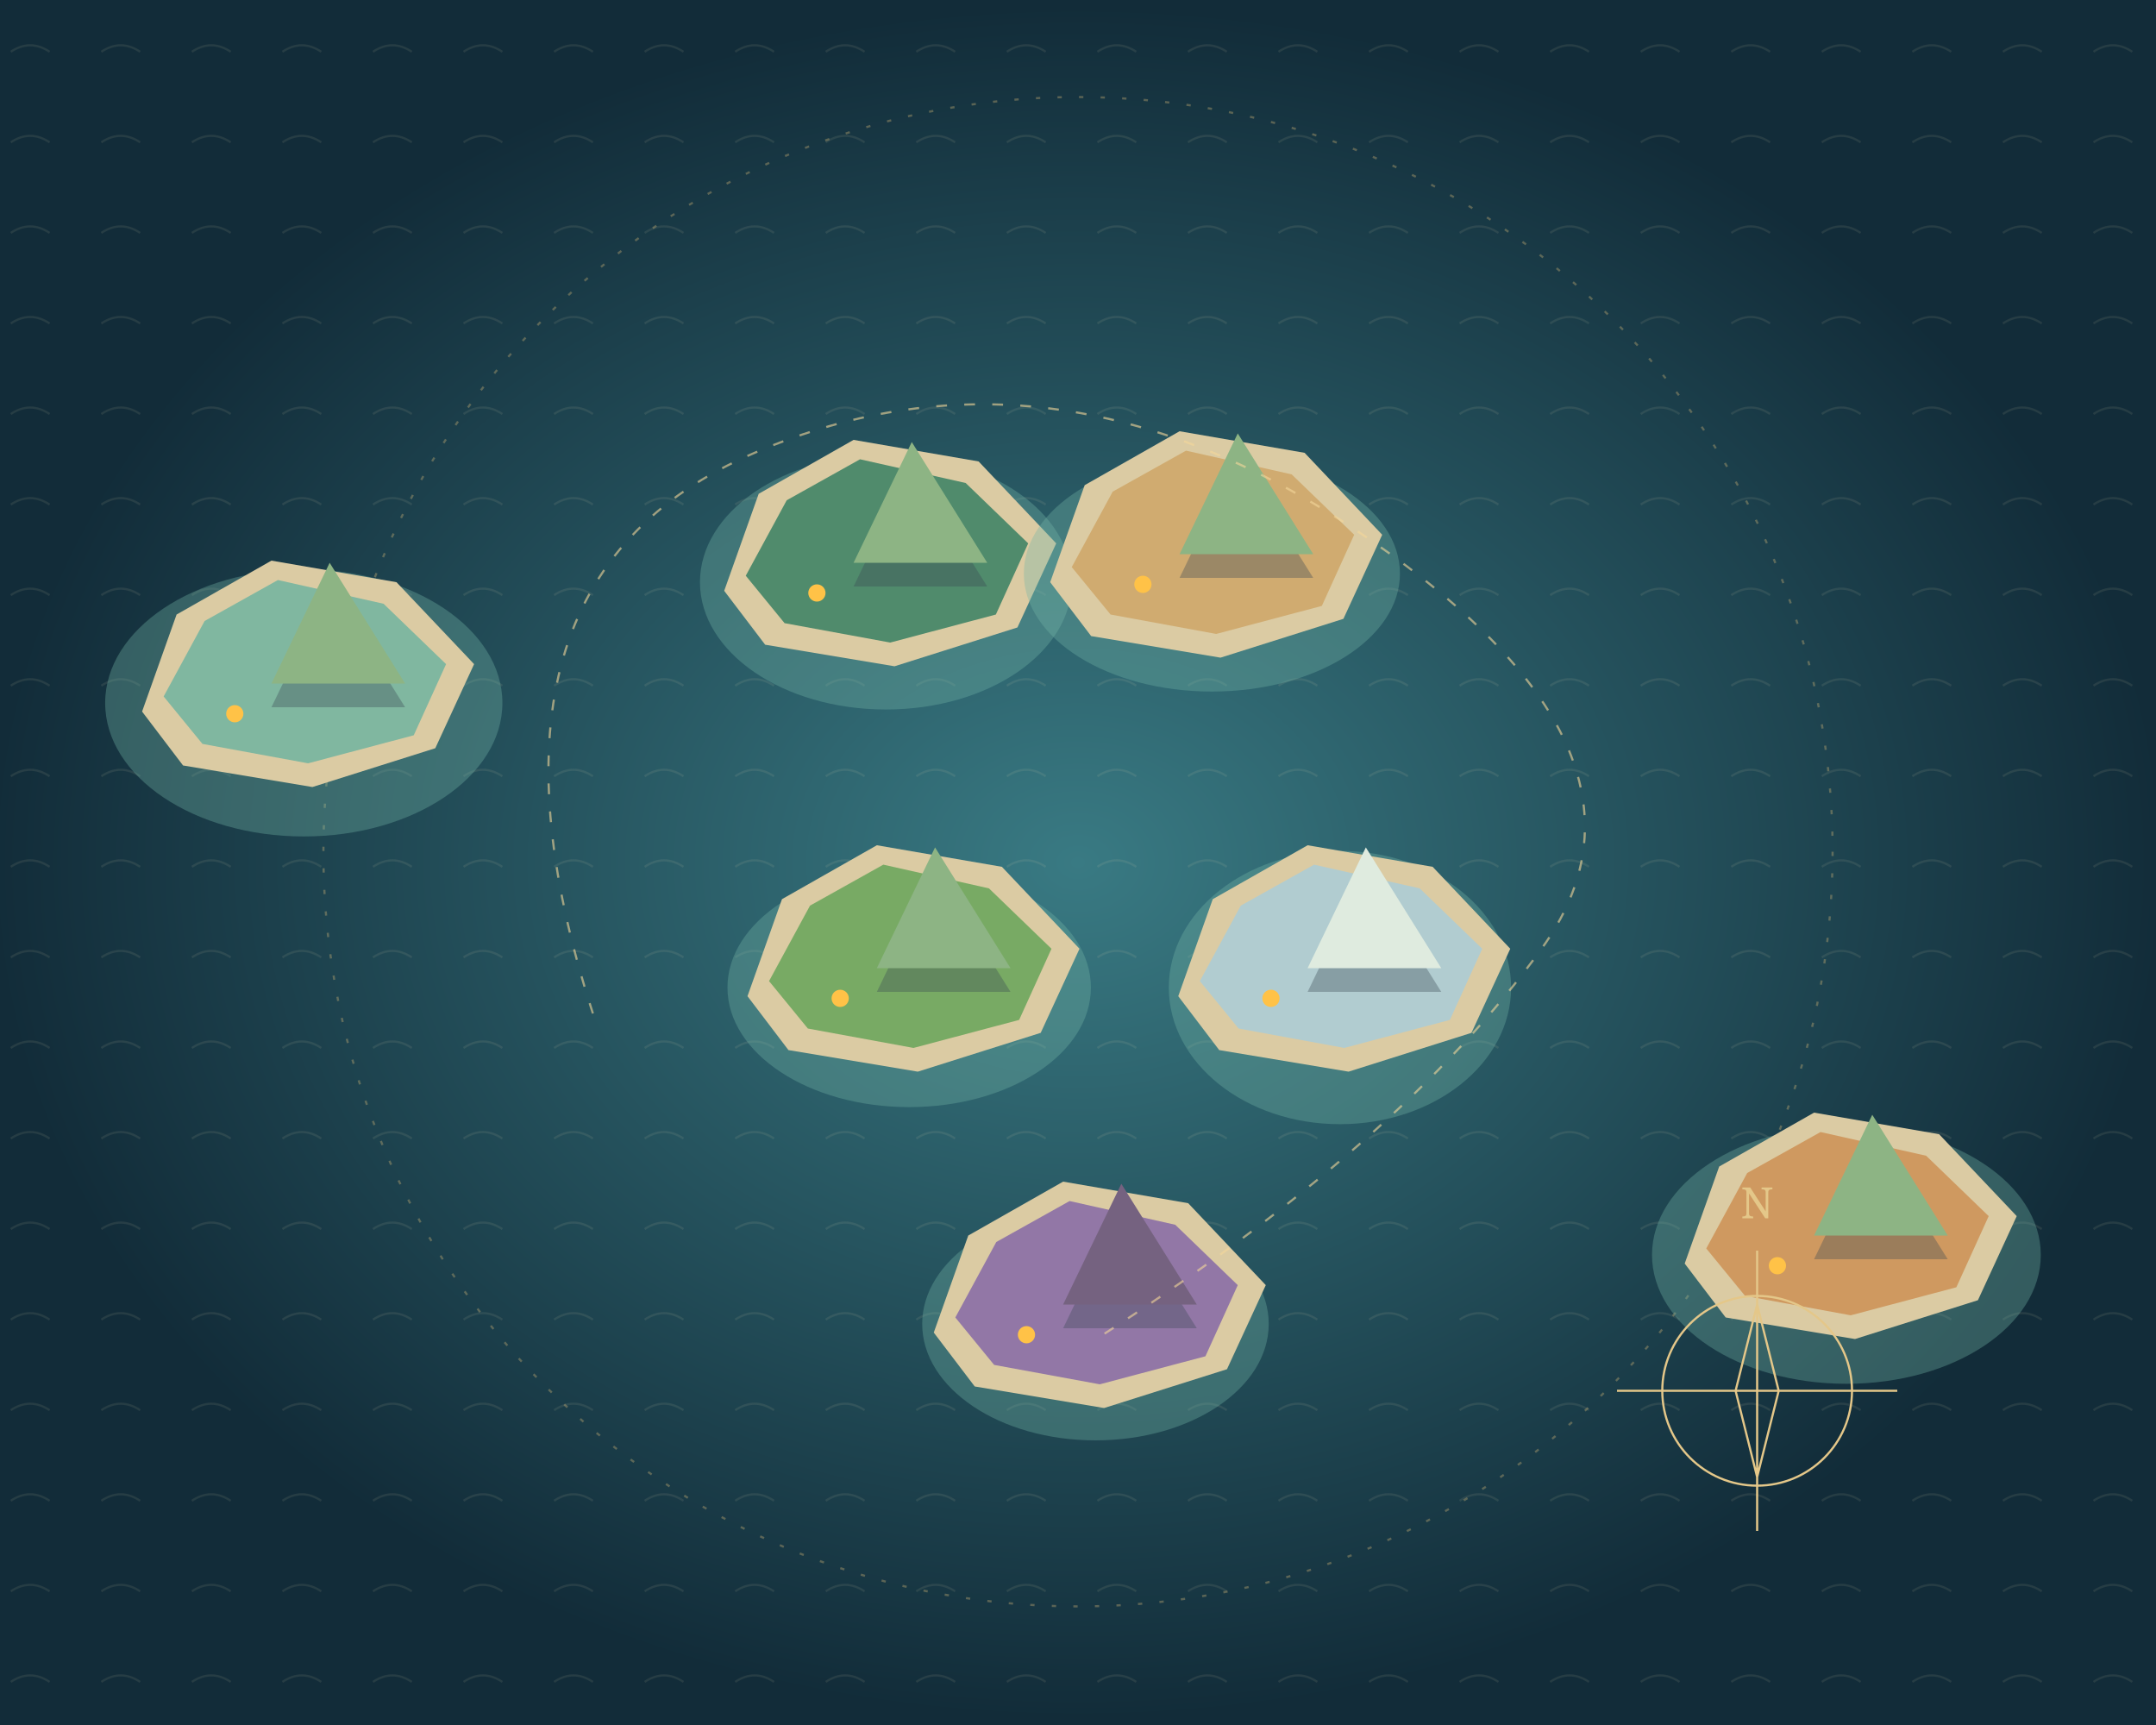
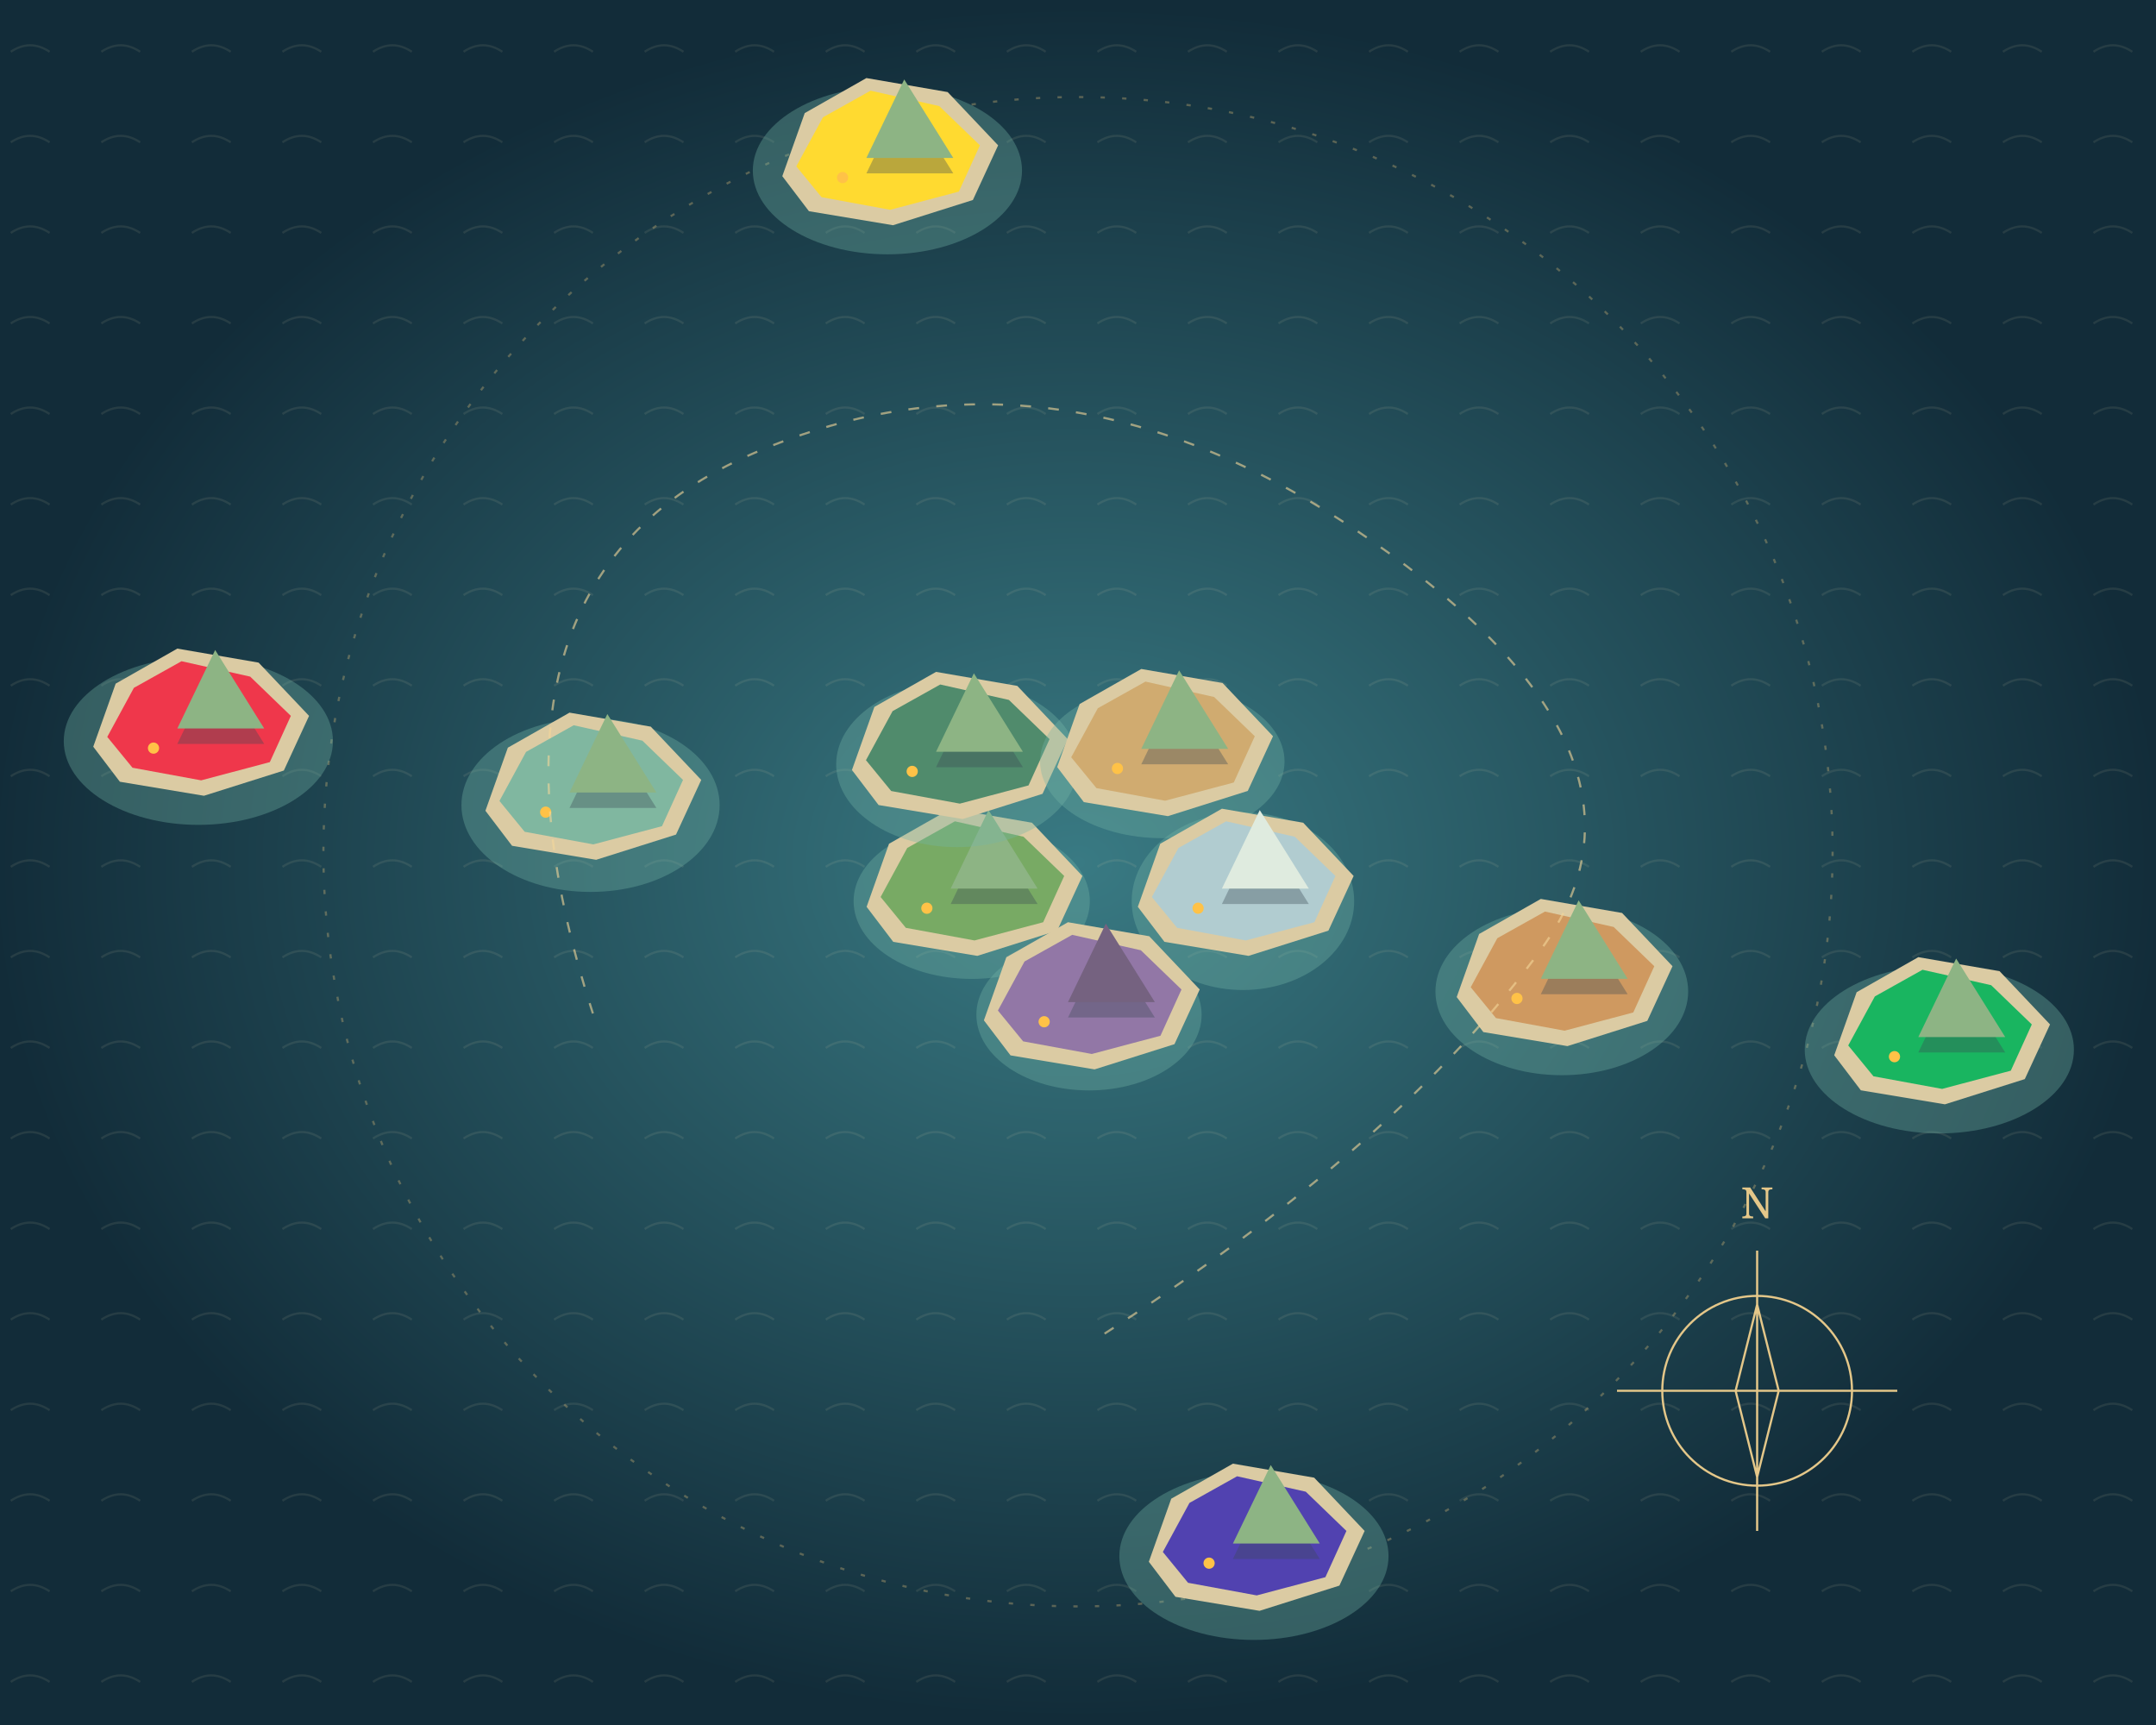
<svg xmlns="http://www.w3.org/2000/svg" viewBox="0 0 1000 800">
  <defs>
    <radialGradient id="o">
      <stop stop-color="#397a83" />
      <stop offset="1" stop-color="#122c39" />
    </radialGradient>
    <pattern id="p" width="42" height="42" patternUnits="userSpaceOnUse">
      <path d="M5 24q9-6 18 0" fill="none" stroke="#e5d8b2" opacity=".1" />
    </pattern>
  </defs>
  <rect width="1000" height="800" fill="url(#o)" />
  <rect width="1000" height="800" fill="url(#p)" />
  <circle cx="500" cy="395" r="350" fill="none" stroke="#daba78" stroke-dasharray="2 8" opacity=".35" />
-   <g transform="translate(421.7 442)">
+   <g transform="translate(450.7 407.55) scale(.65)">
    <ellipse cy="16" rx="84.28" ry="55.44" fill="#73b5a5" opacity=".35" />
    <path d="M-75 20L-59-25L-15-50L43-40L79-2L61 37L4 55L-56 45Z" fill="#dbcba3" />
    <path d="M-65 13L-46-22L-12-41L37-30L66-2L51 31L2 44L-47 35Z" fill="#78aa64" />
    <path d="M-15 18L12-38L47 18Z" fill="#394854" opacity=".35" />
    <path d="M-15 7L12-49L47 7Z" fill="#8db484" />
    <circle cx="-32" cy="21" r="4" fill="#ffc247" />
  </g>
-   <g transform="translate(410.9 254)">
+   <g transform="translate(443.9 344.1) scale(.65)">
    <ellipse cy="16" rx="86.24" ry="59.04" fill="#73b5a5" opacity=".35" />
    <path d="M-75 20L-59-25L-15-50L43-40L79-2L61 37L4 55L-56 45Z" fill="#dbcba3" />
    <path d="M-65 13L-46-22L-12-41L37-30L66-2L51 31L2 44L-47 35Z" fill="#508b6c" />
    <path d="M-15 18L12-38L47 18Z" fill="#394854" opacity=".35" />
    <path d="M-15 7L12-49L47 7Z" fill="#8db484" />
    <circle cx="-32" cy="21" r="4" fill="#ffc247" />
  </g>
-   <g transform="translate(562.1 250)">
+   <g transform="translate(539.1 342.75) scale(.65)">
    <ellipse cy="16" rx="87.22" ry="54.72" fill="#73b5a5" opacity=".35" />
    <path d="M-75 20L-59-25L-15-50L43-40L79-2L61 37L4 55L-56 45Z" fill="#dbcba3" />
    <path d="M-65 13L-46-22L-12-41L37-30L66-2L51 31L2 44L-47 35Z" fill="#d0ab70" />
    <path d="M-15 18L12-38L47 18Z" fill="#394854" opacity=".35" />
    <path d="M-15 7L12-49L47 7Z" fill="#8db484" />
    <circle cx="-32" cy="21" r="4" fill="#ffc247" />
  </g>
-   <g transform="translate(621.5 442)">
+   <g transform="translate(576.5 407.55) scale(.65)">
    <ellipse cy="16" rx="79.38" ry="63.36" fill="#73b5a5" opacity=".35" />
    <path d="M-75 20L-59-25L-15-50L43-40L79-2L61 37L4 55L-56 45Z" fill="#dbcba3" />
    <path d="M-65 13L-46-22L-12-41L37-30L66-2L51 31L2 44L-47 35Z" fill="#b1ccd0" />
    <path d="M-15 18L12-38L47 18Z" fill="#394854" opacity=".35" />
    <path d="M-15 7L12-49L47 7Z" fill="#dfebdf" />
    <circle cx="-32" cy="21" r="4" fill="#ffc247" />
  </g>
-   <g transform="translate(508.1 598)">
+   <g transform="translate(505.1 460.2) scale(.65)">
    <ellipse cy="16" rx="80.36" ry="54" fill="#73b5a5" opacity=".35" />
    <path d="M-75 20L-59-25L-15-50L43-40L79-2L61 37L4 55L-56 45Z" fill="#dbcba3" />
    <path d="M-65 13L-46-22L-12-41L37-30L66-2L51 31L2 44L-47 35Z" fill="#9277a6" />
    <path d="M-15 18L12-38L47 18Z" fill="#394854" opacity=".35" />
    <path d="M-15 7L12-49L47 7Z" fill="#756280" />
    <circle cx="-32" cy="21" r="4" fill="#ffc247" />
  </g>
-   <g transform="translate(140.9 310)">
+   <g transform="translate(273.9 363) scale(.65)">
    <ellipse cy="16" rx="92.12" ry="61.92" fill="#73b5a5" opacity=".35" />
    <path d="M-75 20L-59-25L-15-50L43-40L79-2L61 37L4 55L-56 45Z" fill="#dbcba3" />
    <path d="M-65 13L-46-22L-12-41L37-30L66-2L51 31L2 44L-47 35Z" fill="#80b7a0" />
    <path d="M-15 18L12-38L47 18Z" fill="#394854" opacity=".35" />
    <path d="M-15 7L12-49L47 7Z" fill="#8db484" />
    <circle cx="-32" cy="21" r="4" fill="#ffc247" />
  </g>
-   <g transform="translate(856.4 566)">
+   <g transform="translate(724.4 449.4) scale(.65)">
    <ellipse cy="16" rx="90.16" ry="59.76" fill="#73b5a5" opacity=".35" />
    <path d="M-75 20L-59-25L-15-50L43-40L79-2L61 37L4 55L-56 45Z" fill="#dbcba3" />
    <path d="M-65 13L-46-22L-12-41L37-30L66-2L51 31L2 44L-47 35Z" fill="#cf9960" />
+     <path d="M-15 18L12-38L47 18Z" fill="#394854" opacity=".35" />
+     <path d="M-15 7L12-49L47 7Z" fill="#8db484" />
+     <circle cx="-32" cy="21" r="4" fill="#ffc247" />
+   </g>
+   <g transform="translate(92 333.3) scale(.65)">
+     <ellipse cy="16" rx="96.04" ry="59.76" fill="#73b5a5" opacity=".35" />
+     <path d="M-75 20L-59-25L-15-50L43-40L79-2L61 37L4 55L-56 45Z" fill="#dbcba3" />
+     <path d="M-65 13L-46-22L-12-41L37-30L66-2L51 31L2 44L-47 35Z" fill="#ef374b" />
+     <path d="M-15 18L12-38L47 18Z" fill="#394854" opacity=".35" />
+     <path d="M-15 7L12-49L47 7Z" fill="#8db484" />
+     <circle cx="-32" cy="21" r="4" fill="#ffc247" />
+   </g>
+   <g transform="translate(411.6 68.7) scale(.65)">
+     <ellipse cy="16" rx="96.04" ry="59.76" fill="#73b5a5" opacity=".35" />
+     <path d="M-75 20L-59-25L-15-50L43-40L79-2L61 37L4 55L-56 45Z" fill="#dbcba3" />
+     <path d="M-65 13L-46-22L-12-41L37-30L66-2L51 31L2 44L-47 35Z" fill="#ffda30" />
+     <path d="M-15 18L12-38L47 18Z" fill="#394854" opacity=".35" />
+     <path d="M-15 7L12-49L47 7Z" fill="#8db484" />
+     <circle cx="-32" cy="21" r="4" fill="#ffc247" />
+   </g>
+   <g transform="translate(899.5 476.4) scale(.65)">
+     <ellipse cy="16" rx="96.04" ry="59.76" fill="#73b5a5" opacity=".35" />
+     <path d="M-75 20L-59-25L-15-50L43-40L79-2L61 37L4 55L-56 45Z" fill="#dbcba3" />
+     <path d="M-65 13L-46-22L-12-41L37-30L66-2L51 31L2 44L-47 35Z" fill="#19b560" />
+     <path d="M-15 18L12-38L47 18Z" fill="#394854" opacity=".35" />
+     <path d="M-15 7L12-49L47 7Z" fill="#8db484" />
+     <circle cx="-32" cy="21" r="4" fill="#ffc247" />
+   </g>
+   <g transform="translate(581.6 711.3) scale(.65)">
+     <ellipse cy="16" rx="96.04" ry="59.76" fill="#73b5a5" opacity=".35" />
+     <path d="M-75 20L-59-25L-15-50L43-40L79-2L61 37L4 55L-56 45Z" fill="#dbcba3" />
+     <path d="M-65 13L-46-22L-12-41L37-30L66-2L51 31L2 44L-47 35Z" fill="#5142b0" />
    <path d="M-15 18L12-38L47 18Z" fill="#394854" opacity=".35" />
    <path d="M-15 7L12-49L47 7Z" fill="#8db484" />
    <circle cx="-32" cy="21" r="4" fill="#ffc247" />
  </g>
  <path d="M275 470Q210 270 350 210T635 250T715 440T510 620" fill="none" stroke="#f4d79a" opacity=".6" stroke-dasharray="5 8" />
  <g transform="translate(815 645)" fill="none" stroke="#e4c789">
    <circle r="44" />
    <path d="M0-65V65M-65 0H65M0-40L10 0L0 40L-10 0Z" />
  </g>
  <text x="815" y="565" text-anchor="middle" fill="#e4c789" font-family="serif" font-size="20">N</text>
</svg>
